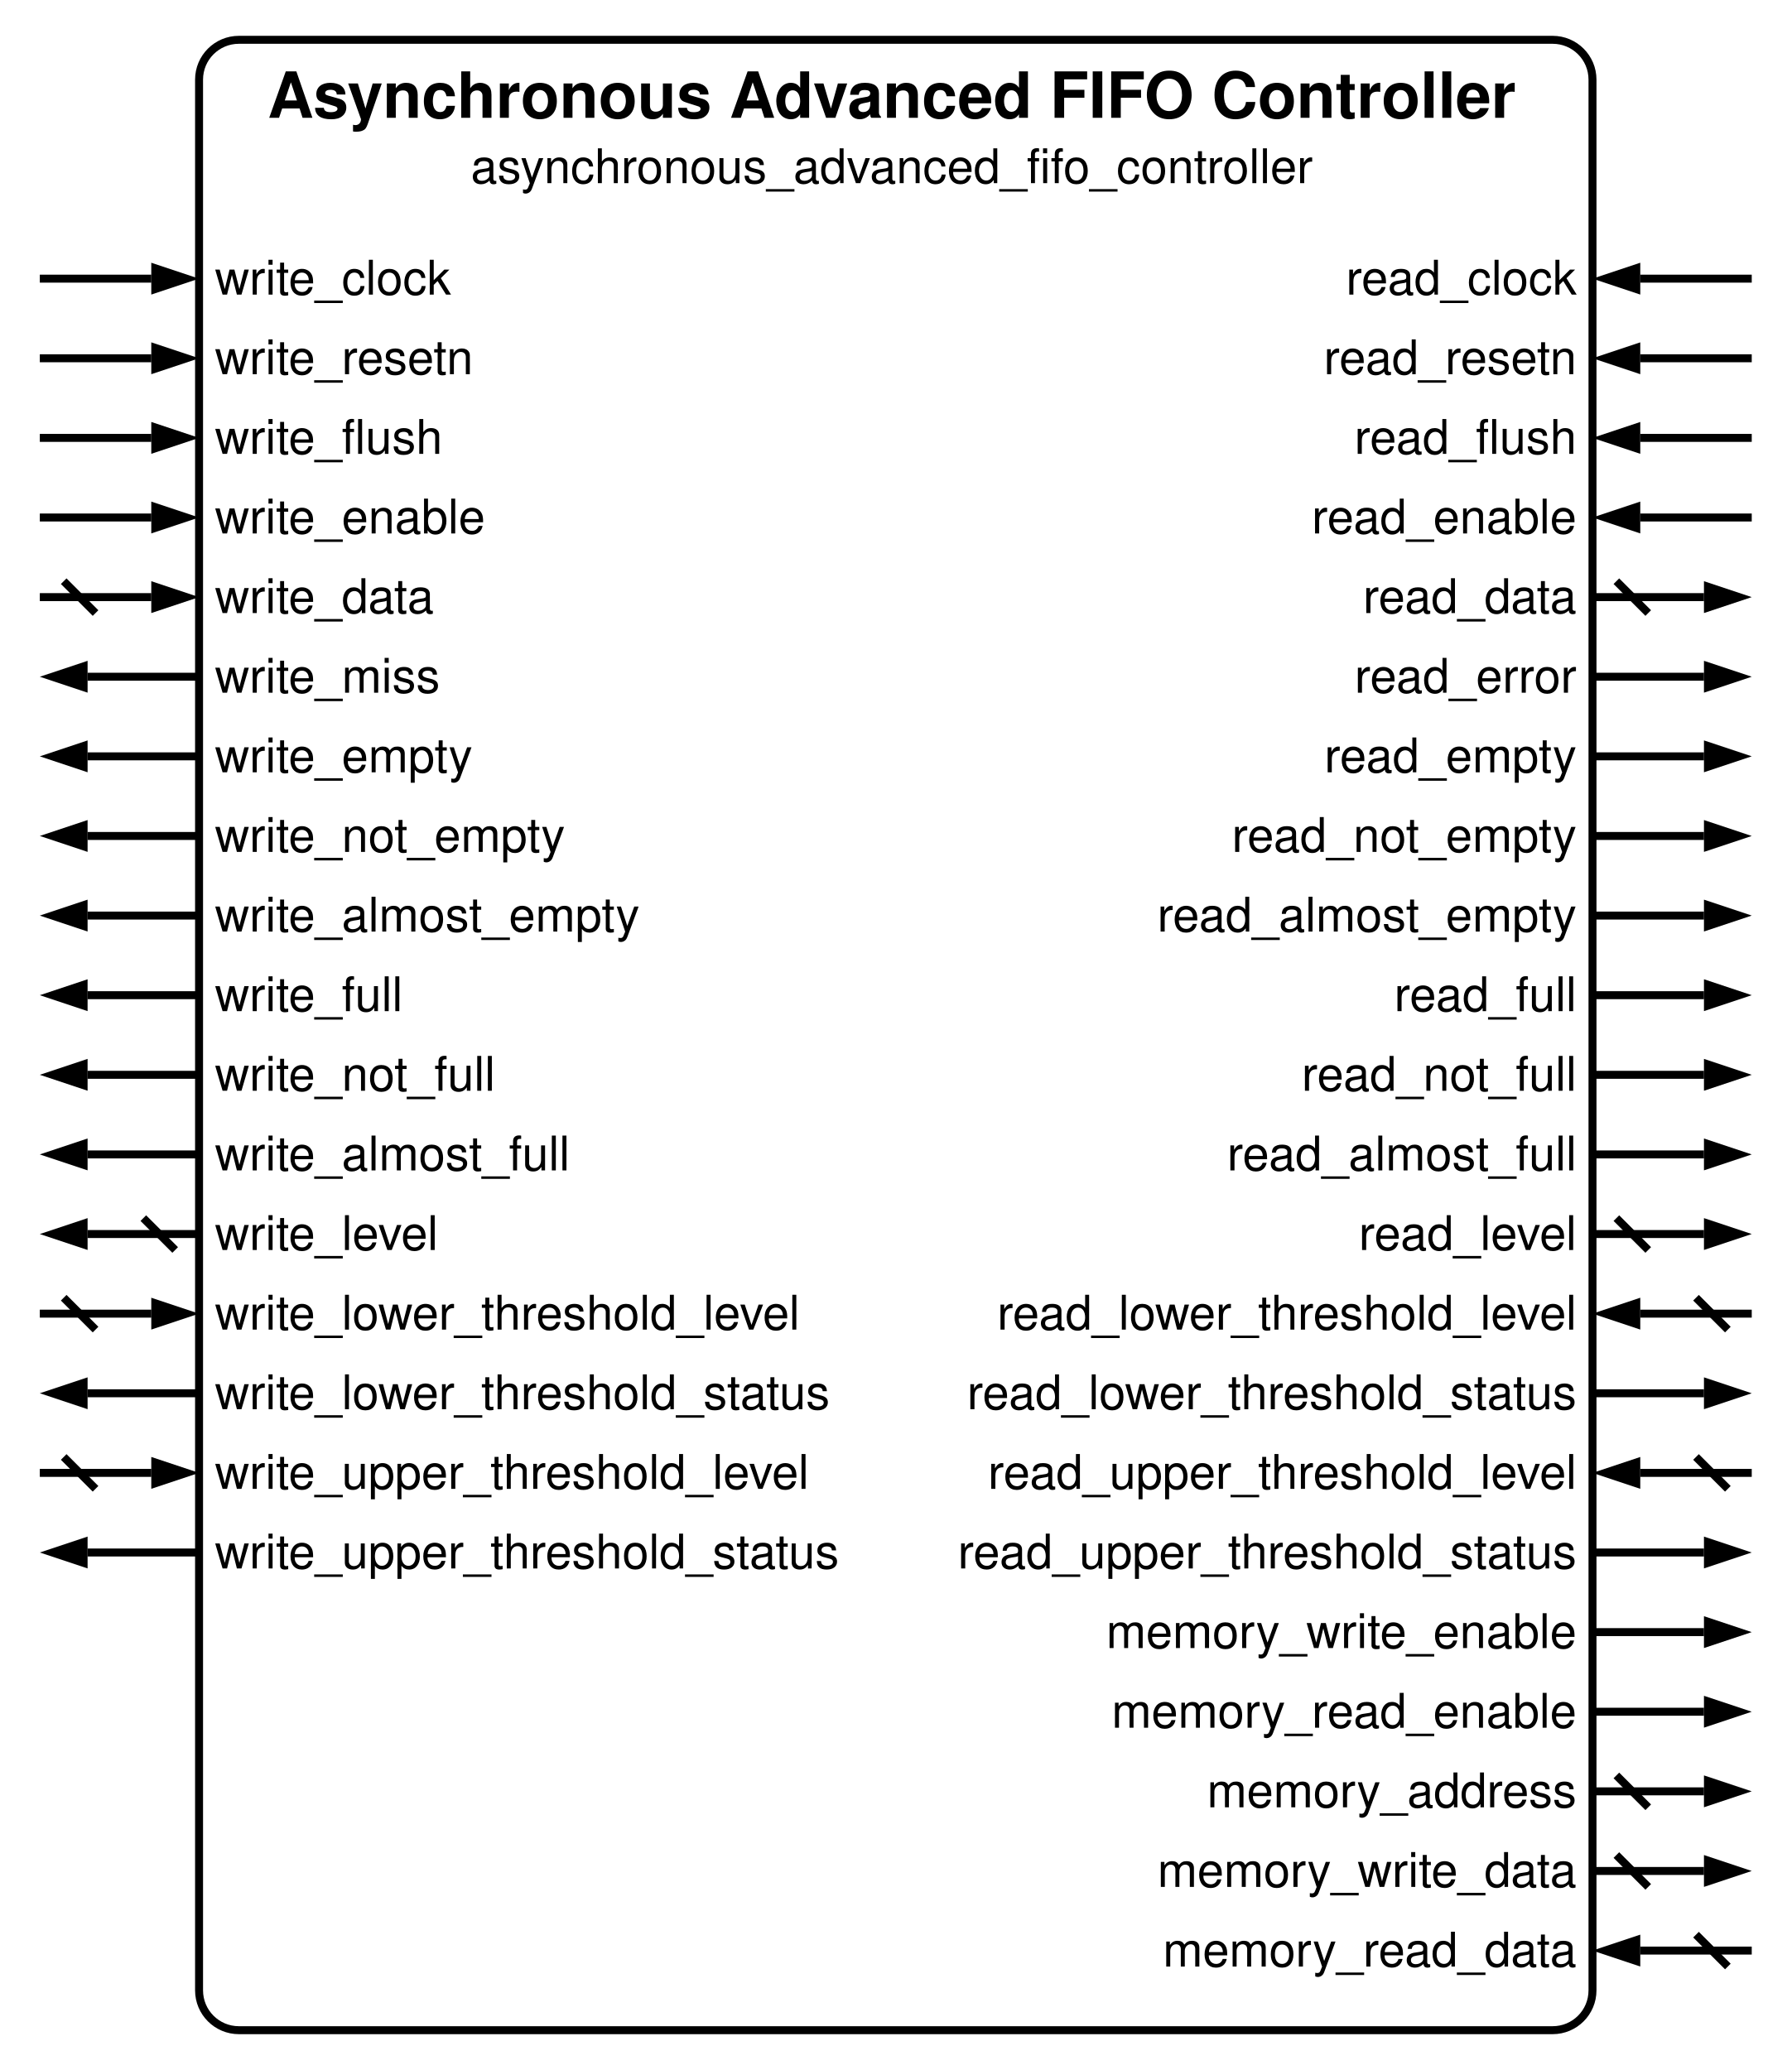
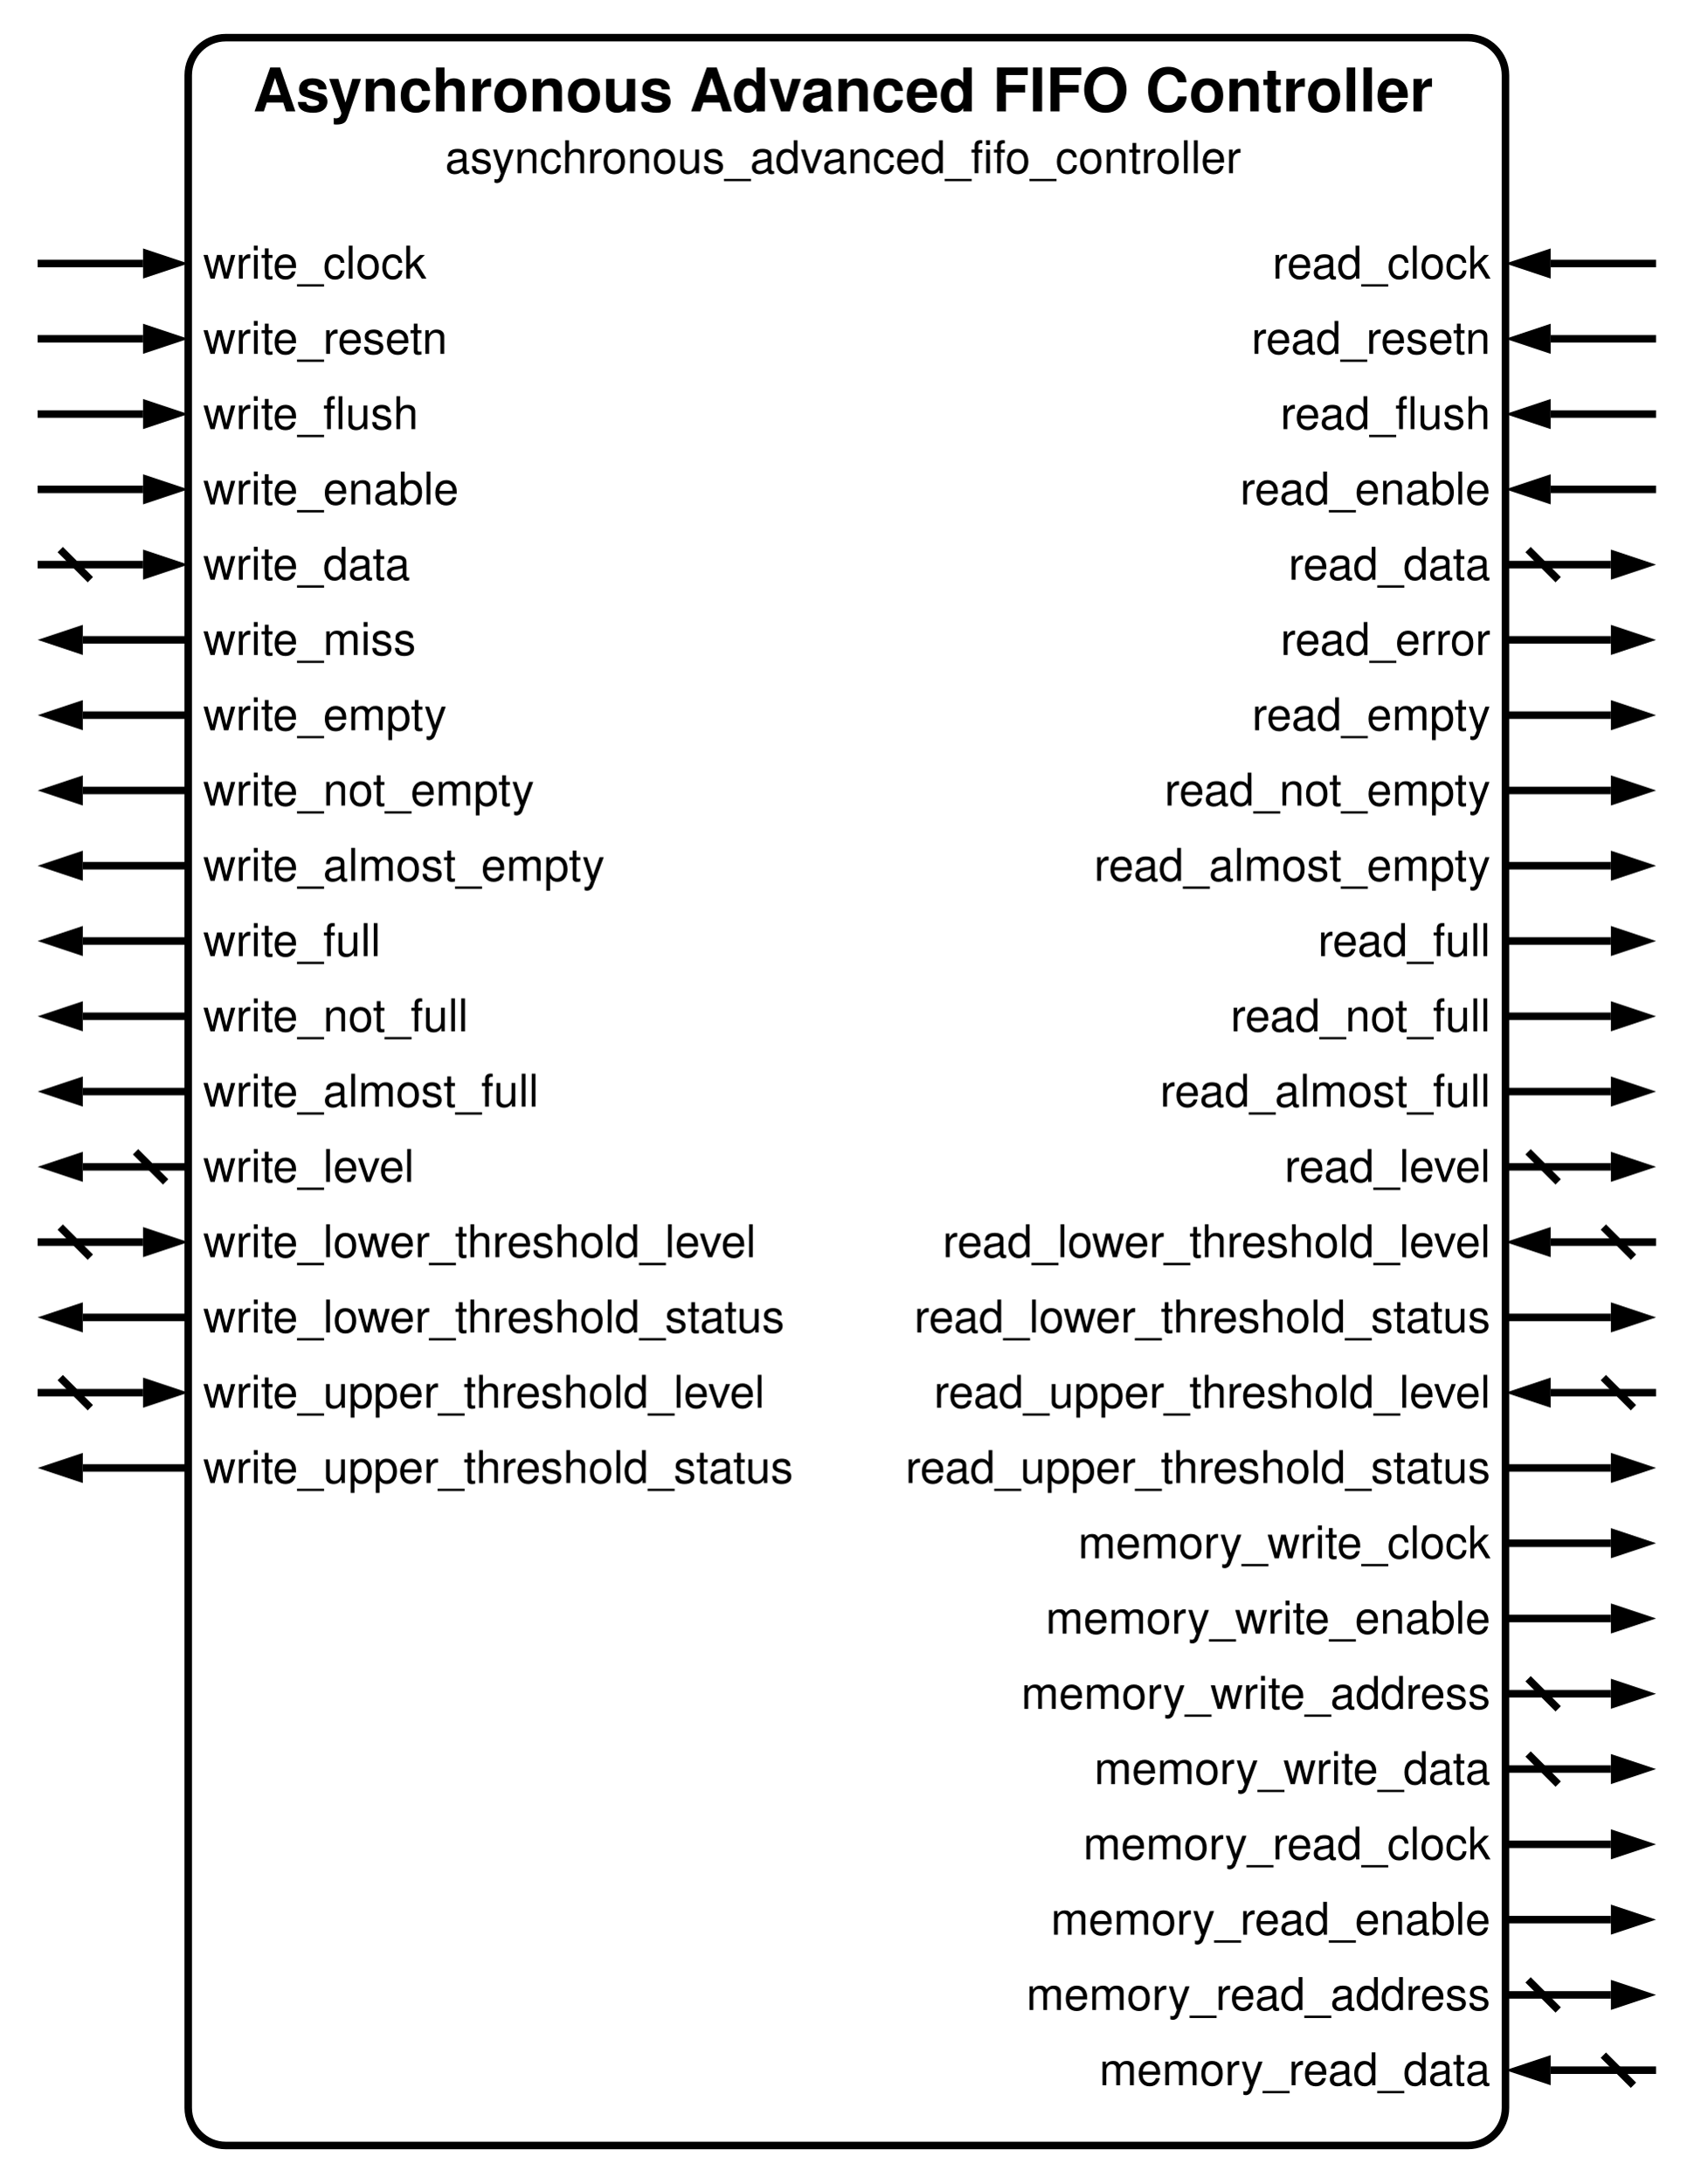
- <svg xmlns="http://www.w3.org/2000/svg" width="450" height="520" viewBox="0 0 225 260">
-   <rect x="25" y="5" width="175" height="250" fill="none" stroke="black" stroke-width="1" rx="5" />
+ <svg xmlns="http://www.w3.org/2000/svg" width="450" height="580" viewBox="0 0 225 290">
+   <rect x="25" y="5" width="175" height="280" fill="none" stroke="black" stroke-width="1" rx="5" />
  <text x="112" y="12" text-anchor="middle" dominant-baseline="middle" font-family="Helvetica" font-size="8" font-weight="bold" fill="black">Asynchronous Advanced FIFO Controller</text>
  <text x="112" y="21" text-anchor="middle" dominant-baseline="middle" font-family="Helvetica" font-size="6" font-weight="regular" fill="black">asynchronous_advanced_fifo_controller</text>
  <text x="27" y="35" text-anchor="start" dominant-baseline="middle" font-family="Helvetica" font-size="6" font-weight="regular" fill="black">write_clock</text>
  <line x1="19" y1="35" x2="5" y2="35" stroke="black" stroke-width="1" />
  <path d="M 25 35 l -6 +2.0 v -4 z" fill="black" />
  <text x="198" y="35" text-anchor="end" dominant-baseline="middle" font-family="Helvetica" font-size="6" font-weight="regular" fill="black">read_clock</text>
  <line x1="206" y1="35" x2="220" y2="35" stroke="black" stroke-width="1" />
  <path d="M 200 35 l +6 +2.0 v -4 z" fill="black" />
  <text x="27" y="45" text-anchor="start" dominant-baseline="middle" font-family="Helvetica" font-size="6" font-weight="regular" fill="black">write_resetn</text>
  <line x1="19" y1="45" x2="5" y2="45" stroke="black" stroke-width="1" />
  <path d="M 25 45 l -6 +2.0 v -4 z" fill="black" />
  <text x="198" y="45" text-anchor="end" dominant-baseline="middle" font-family="Helvetica" font-size="6" font-weight="regular" fill="black">read_resetn</text>
  <line x1="206" y1="45" x2="220" y2="45" stroke="black" stroke-width="1" />
  <path d="M 200 45 l +6 +2.0 v -4 z" fill="black" />
  <text x="27" y="55" text-anchor="start" dominant-baseline="middle" font-family="Helvetica" font-size="6" font-weight="regular" fill="black">write_flush</text>
  <line x1="19" y1="55" x2="5" y2="55" stroke="black" stroke-width="1" />
  <path d="M 25 55 l -6 +2.0 v -4 z" fill="black" />
  <text x="198" y="55" text-anchor="end" dominant-baseline="middle" font-family="Helvetica" font-size="6" font-weight="regular" fill="black">read_flush</text>
  <line x1="206" y1="55" x2="220" y2="55" stroke="black" stroke-width="1" />
  <path d="M 200 55 l +6 +2.0 v -4 z" fill="black" />
  <text x="27" y="65" text-anchor="start" dominant-baseline="middle" font-family="Helvetica" font-size="6" font-weight="regular" fill="black">write_enable</text>
  <line x1="19" y1="65" x2="5" y2="65" stroke="black" stroke-width="1" />
  <path d="M 25 65 l -6 +2.0 v -4 z" fill="black" />
  <text x="198" y="65" text-anchor="end" dominant-baseline="middle" font-family="Helvetica" font-size="6" font-weight="regular" fill="black">read_enable</text>
  <line x1="206" y1="65" x2="220" y2="65" stroke="black" stroke-width="1" />
  <path d="M 200 65 l +6 +2.0 v -4 z" fill="black" />
  <text x="27" y="75" text-anchor="start" dominant-baseline="middle" font-family="Helvetica" font-size="6" font-weight="regular" fill="black">write_data</text>
  <line x1="19" y1="75" x2="5" y2="75" stroke="black" stroke-width="1" />
  <path d="M 25 75 l -6 +2.0 v -4 z" fill="black" />
  <line x1="8" y1="73" x2="12" y2="77" stroke="black" stroke-width="1" />
  <text x="198" y="75" text-anchor="end" dominant-baseline="middle" font-family="Helvetica" font-size="6" font-weight="regular" fill="black">read_data</text>
  <line x1="200" y1="75" x2="214" y2="75" stroke="black" stroke-width="1" />
  <path d="M 220 75 l -6 +2.0 v -4 z" fill="black" />
  <line x1="203" y1="73" x2="207" y2="77" stroke="black" stroke-width="1" />
  <text x="27" y="85" text-anchor="start" dominant-baseline="middle" font-family="Helvetica" font-size="6" font-weight="regular" fill="black">write_miss</text>
  <line x1="25" y1="85" x2="11" y2="85" stroke="black" stroke-width="1" />
  <path d="M 5 85 l +6 +2.0 v -4 z" fill="black" />
  <text x="198" y="85" text-anchor="end" dominant-baseline="middle" font-family="Helvetica" font-size="6" font-weight="regular" fill="black">read_error</text>
  <line x1="200" y1="85" x2="214" y2="85" stroke="black" stroke-width="1" />
  <path d="M 220 85 l -6 +2.0 v -4 z" fill="black" />
  <text x="27" y="95" text-anchor="start" dominant-baseline="middle" font-family="Helvetica" font-size="6" font-weight="regular" fill="black">write_empty</text>
  <line x1="25" y1="95" x2="11" y2="95" stroke="black" stroke-width="1" />
  <path d="M 5 95 l +6 +2.0 v -4 z" fill="black" />
  <text x="198" y="95" text-anchor="end" dominant-baseline="middle" font-family="Helvetica" font-size="6" font-weight="regular" fill="black">read_empty</text>
  <line x1="200" y1="95" x2="214" y2="95" stroke="black" stroke-width="1" />
  <path d="M 220 95 l -6 +2.0 v -4 z" fill="black" />
  <text x="27" y="105" text-anchor="start" dominant-baseline="middle" font-family="Helvetica" font-size="6" font-weight="regular" fill="black">write_not_empty</text>
  <line x1="25" y1="105" x2="11" y2="105" stroke="black" stroke-width="1" />
  <path d="M 5 105 l +6 +2.0 v -4 z" fill="black" />
  <text x="198" y="105" text-anchor="end" dominant-baseline="middle" font-family="Helvetica" font-size="6" font-weight="regular" fill="black">read_not_empty</text>
  <line x1="200" y1="105" x2="214" y2="105" stroke="black" stroke-width="1" />
  <path d="M 220 105 l -6 +2.0 v -4 z" fill="black" />
  <text x="27" y="115" text-anchor="start" dominant-baseline="middle" font-family="Helvetica" font-size="6" font-weight="regular" fill="black">write_almost_empty</text>
  <line x1="25" y1="115" x2="11" y2="115" stroke="black" stroke-width="1" />
  <path d="M 5 115 l +6 +2.0 v -4 z" fill="black" />
  <text x="198" y="115" text-anchor="end" dominant-baseline="middle" font-family="Helvetica" font-size="6" font-weight="regular" fill="black">read_almost_empty</text>
  <line x1="200" y1="115" x2="214" y2="115" stroke="black" stroke-width="1" />
  <path d="M 220 115 l -6 +2.0 v -4 z" fill="black" />
  <text x="27" y="125" text-anchor="start" dominant-baseline="middle" font-family="Helvetica" font-size="6" font-weight="regular" fill="black">write_full</text>
  <line x1="25" y1="125" x2="11" y2="125" stroke="black" stroke-width="1" />
  <path d="M 5 125 l +6 +2.0 v -4 z" fill="black" />
  <text x="198" y="125" text-anchor="end" dominant-baseline="middle" font-family="Helvetica" font-size="6" font-weight="regular" fill="black">read_full</text>
  <line x1="200" y1="125" x2="214" y2="125" stroke="black" stroke-width="1" />
  <path d="M 220 125 l -6 +2.0 v -4 z" fill="black" />
  <text x="27" y="135" text-anchor="start" dominant-baseline="middle" font-family="Helvetica" font-size="6" font-weight="regular" fill="black">write_not_full</text>
  <line x1="25" y1="135" x2="11" y2="135" stroke="black" stroke-width="1" />
  <path d="M 5 135 l +6 +2.0 v -4 z" fill="black" />
  <text x="198" y="135" text-anchor="end" dominant-baseline="middle" font-family="Helvetica" font-size="6" font-weight="regular" fill="black">read_not_full</text>
  <line x1="200" y1="135" x2="214" y2="135" stroke="black" stroke-width="1" />
  <path d="M 220 135 l -6 +2.0 v -4 z" fill="black" />
  <text x="27" y="145" text-anchor="start" dominant-baseline="middle" font-family="Helvetica" font-size="6" font-weight="regular" fill="black">write_almost_full</text>
  <line x1="25" y1="145" x2="11" y2="145" stroke="black" stroke-width="1" />
  <path d="M 5 145 l +6 +2.0 v -4 z" fill="black" />
  <text x="198" y="145" text-anchor="end" dominant-baseline="middle" font-family="Helvetica" font-size="6" font-weight="regular" fill="black">read_almost_full</text>
  <line x1="200" y1="145" x2="214" y2="145" stroke="black" stroke-width="1" />
  <path d="M 220 145 l -6 +2.0 v -4 z" fill="black" />
  <text x="27" y="155" text-anchor="start" dominant-baseline="middle" font-family="Helvetica" font-size="6" font-weight="regular" fill="black">write_level</text>
  <line x1="25" y1="155" x2="11" y2="155" stroke="black" stroke-width="1" />
  <path d="M 5 155 l +6 +2.0 v -4 z" fill="black" />
  <line x1="18" y1="153" x2="22" y2="157" stroke="black" stroke-width="1" />
  <text x="198" y="155" text-anchor="end" dominant-baseline="middle" font-family="Helvetica" font-size="6" font-weight="regular" fill="black">read_level</text>
  <line x1="200" y1="155" x2="214" y2="155" stroke="black" stroke-width="1" />
  <path d="M 220 155 l -6 +2.0 v -4 z" fill="black" />
  <line x1="203" y1="153" x2="207" y2="157" stroke="black" stroke-width="1" />
  <text x="27" y="165" text-anchor="start" dominant-baseline="middle" font-family="Helvetica" font-size="6" font-weight="regular" fill="black">write_lower_threshold_level</text>
  <line x1="19" y1="165" x2="5" y2="165" stroke="black" stroke-width="1" />
  <path d="M 25 165 l -6 +2.0 v -4 z" fill="black" />
  <line x1="8" y1="163" x2="12" y2="167" stroke="black" stroke-width="1" />
  <text x="198" y="165" text-anchor="end" dominant-baseline="middle" font-family="Helvetica" font-size="6" font-weight="regular" fill="black">read_lower_threshold_level</text>
  <line x1="206" y1="165" x2="220" y2="165" stroke="black" stroke-width="1" />
  <path d="M 200 165 l +6 +2.0 v -4 z" fill="black" />
  <line x1="213" y1="163" x2="217" y2="167" stroke="black" stroke-width="1" />
  <text x="27" y="175" text-anchor="start" dominant-baseline="middle" font-family="Helvetica" font-size="6" font-weight="regular" fill="black">write_lower_threshold_status</text>
  <line x1="25" y1="175" x2="11" y2="175" stroke="black" stroke-width="1" />
  <path d="M 5 175 l +6 +2.0 v -4 z" fill="black" />
  <text x="198" y="175" text-anchor="end" dominant-baseline="middle" font-family="Helvetica" font-size="6" font-weight="regular" fill="black">read_lower_threshold_status</text>
  <line x1="200" y1="175" x2="214" y2="175" stroke="black" stroke-width="1" />
  <path d="M 220 175 l -6 +2.0 v -4 z" fill="black" />
  <text x="27" y="185" text-anchor="start" dominant-baseline="middle" font-family="Helvetica" font-size="6" font-weight="regular" fill="black">write_upper_threshold_level</text>
  <line x1="19" y1="185" x2="5" y2="185" stroke="black" stroke-width="1" />
  <path d="M 25 185 l -6 +2.0 v -4 z" fill="black" />
  <line x1="8" y1="183" x2="12" y2="187" stroke="black" stroke-width="1" />
  <text x="198" y="185" text-anchor="end" dominant-baseline="middle" font-family="Helvetica" font-size="6" font-weight="regular" fill="black">read_upper_threshold_level</text>
  <line x1="206" y1="185" x2="220" y2="185" stroke="black" stroke-width="1" />
  <path d="M 200 185 l +6 +2.0 v -4 z" fill="black" />
  <line x1="213" y1="183" x2="217" y2="187" stroke="black" stroke-width="1" />
  <text x="27" y="195" text-anchor="start" dominant-baseline="middle" font-family="Helvetica" font-size="6" font-weight="regular" fill="black">write_upper_threshold_status</text>
  <line x1="25" y1="195" x2="11" y2="195" stroke="black" stroke-width="1" />
  <path d="M 5 195 l +6 +2.0 v -4 z" fill="black" />
  <text x="198" y="195" text-anchor="end" dominant-baseline="middle" font-family="Helvetica" font-size="6" font-weight="regular" fill="black">read_upper_threshold_status</text>
  <line x1="200" y1="195" x2="214" y2="195" stroke="black" stroke-width="1" />
  <path d="M 220 195 l -6 +2.0 v -4 z" fill="black" />
-   <text x="198" y="205" text-anchor="end" dominant-baseline="middle" font-family="Helvetica" font-size="6" font-weight="regular" fill="black">memory_write_enable</text>
+   <text x="198" y="205" text-anchor="end" dominant-baseline="middle" font-family="Helvetica" font-size="6" font-weight="regular" fill="black">memory_write_clock</text>
  <line x1="200" y1="205" x2="214" y2="205" stroke="black" stroke-width="1" />
  <path d="M 220 205 l -6 +2.0 v -4 z" fill="black" />
-   <text x="198" y="215" text-anchor="end" dominant-baseline="middle" font-family="Helvetica" font-size="6" font-weight="regular" fill="black">memory_read_enable</text>
+   <text x="198" y="215" text-anchor="end" dominant-baseline="middle" font-family="Helvetica" font-size="6" font-weight="regular" fill="black">memory_write_enable</text>
  <line x1="200" y1="215" x2="214" y2="215" stroke="black" stroke-width="1" />
  <path d="M 220 215 l -6 +2.0 v -4 z" fill="black" />
-   <text x="198" y="225" text-anchor="end" dominant-baseline="middle" font-family="Helvetica" font-size="6" font-weight="regular" fill="black">memory_address</text>
+   <text x="198" y="225" text-anchor="end" dominant-baseline="middle" font-family="Helvetica" font-size="6" font-weight="regular" fill="black">memory_write_address</text>
  <line x1="200" y1="225" x2="214" y2="225" stroke="black" stroke-width="1" />
  <path d="M 220 225 l -6 +2.0 v -4 z" fill="black" />
  <line x1="203" y1="223" x2="207" y2="227" stroke="black" stroke-width="1" />
  <text x="198" y="235" text-anchor="end" dominant-baseline="middle" font-family="Helvetica" font-size="6" font-weight="regular" fill="black">memory_write_data</text>
  <line x1="200" y1="235" x2="214" y2="235" stroke="black" stroke-width="1" />
  <path d="M 220 235 l -6 +2.0 v -4 z" fill="black" />
  <line x1="203" y1="233" x2="207" y2="237" stroke="black" stroke-width="1" />
-   <text x="198" y="245" text-anchor="end" dominant-baseline="middle" font-family="Helvetica" font-size="6" font-weight="regular" fill="black">memory_read_data</text>
-   <line x1="206" y1="245" x2="220" y2="245" stroke="black" stroke-width="1" />
-   <path d="M 200 245 l +6 +2.0 v -4 z" fill="black" />
-   <line x1="213" y1="243" x2="217" y2="247" stroke="black" stroke-width="1" />
+   <text x="198" y="245" text-anchor="end" dominant-baseline="middle" font-family="Helvetica" font-size="6" font-weight="regular" fill="black">memory_read_clock</text>
+   <line x1="200" y1="245" x2="214" y2="245" stroke="black" stroke-width="1" />
+   <path d="M 220 245 l -6 +2.0 v -4 z" fill="black" />
+   <text x="198" y="255" text-anchor="end" dominant-baseline="middle" font-family="Helvetica" font-size="6" font-weight="regular" fill="black">memory_read_enable</text>
+   <line x1="200" y1="255" x2="214" y2="255" stroke="black" stroke-width="1" />
+   <path d="M 220 255 l -6 +2.0 v -4 z" fill="black" />
+   <text x="198" y="265" text-anchor="end" dominant-baseline="middle" font-family="Helvetica" font-size="6" font-weight="regular" fill="black">memory_read_address</text>
+   <line x1="200" y1="265" x2="214" y2="265" stroke="black" stroke-width="1" />
+   <path d="M 220 265 l -6 +2.0 v -4 z" fill="black" />
+   <line x1="203" y1="263" x2="207" y2="267" stroke="black" stroke-width="1" />
+   <text x="198" y="275" text-anchor="end" dominant-baseline="middle" font-family="Helvetica" font-size="6" font-weight="regular" fill="black">memory_read_data</text>
+   <line x1="206" y1="275" x2="220" y2="275" stroke="black" stroke-width="1" />
+   <path d="M 200 275 l +6 +2.0 v -4 z" fill="black" />
+   <line x1="213" y1="273" x2="217" y2="277" stroke="black" stroke-width="1" />
  <style>
      @media (prefers-color-scheme: dark) {
        :root {
          filter: invert(100%) hue-rotate(180deg);
        }
      }
    </style>
</svg>
